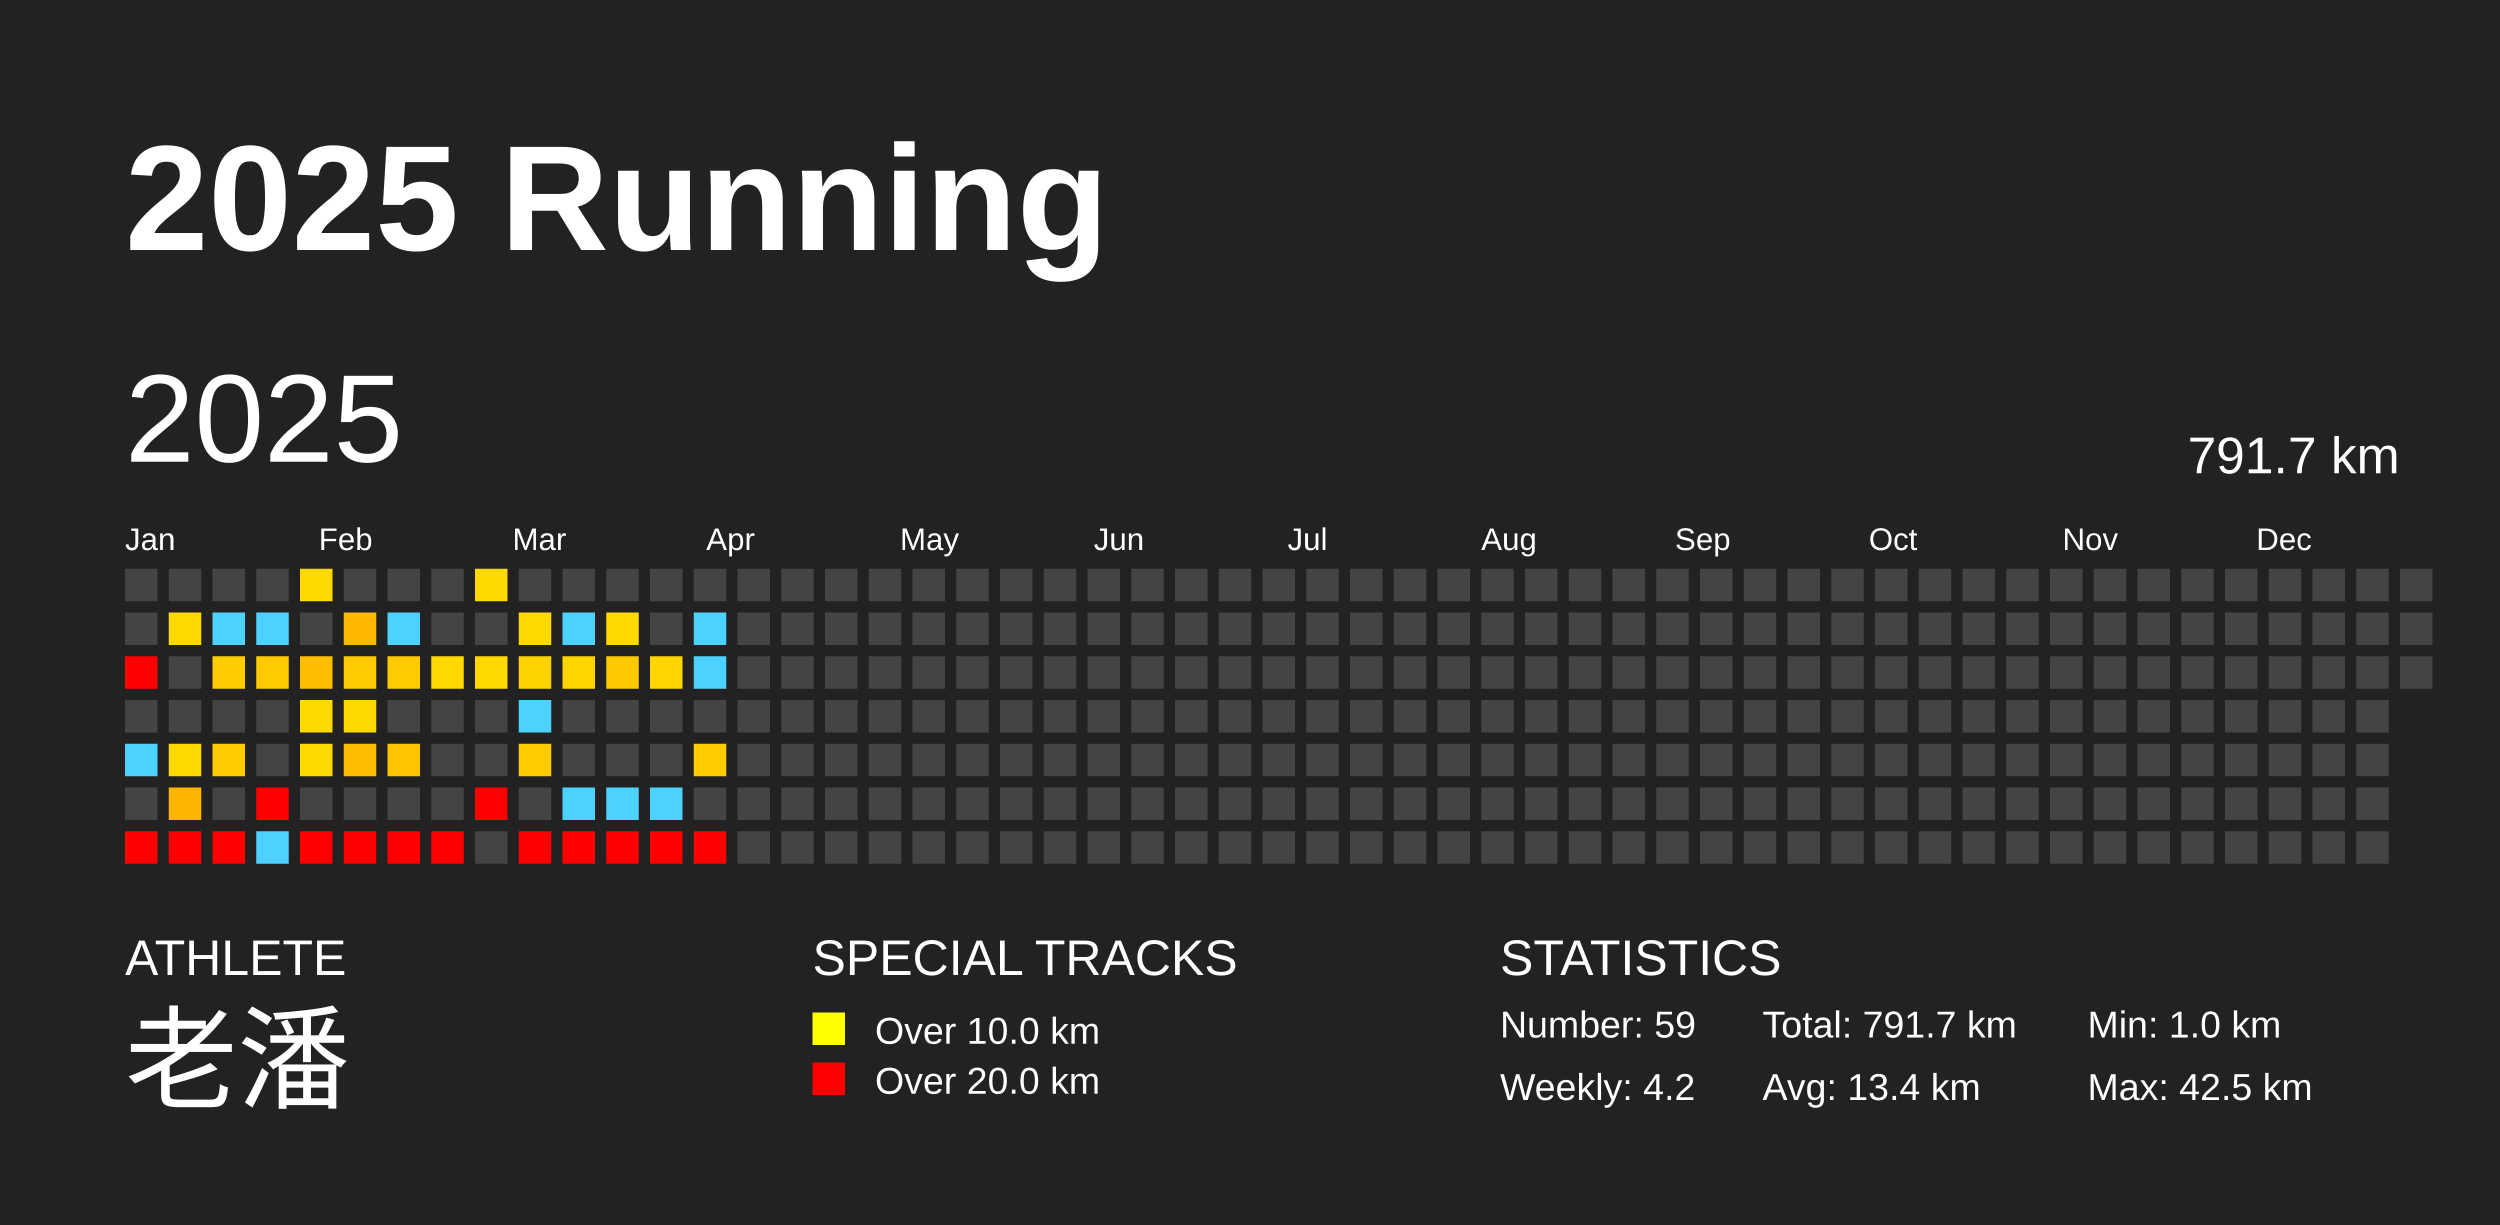
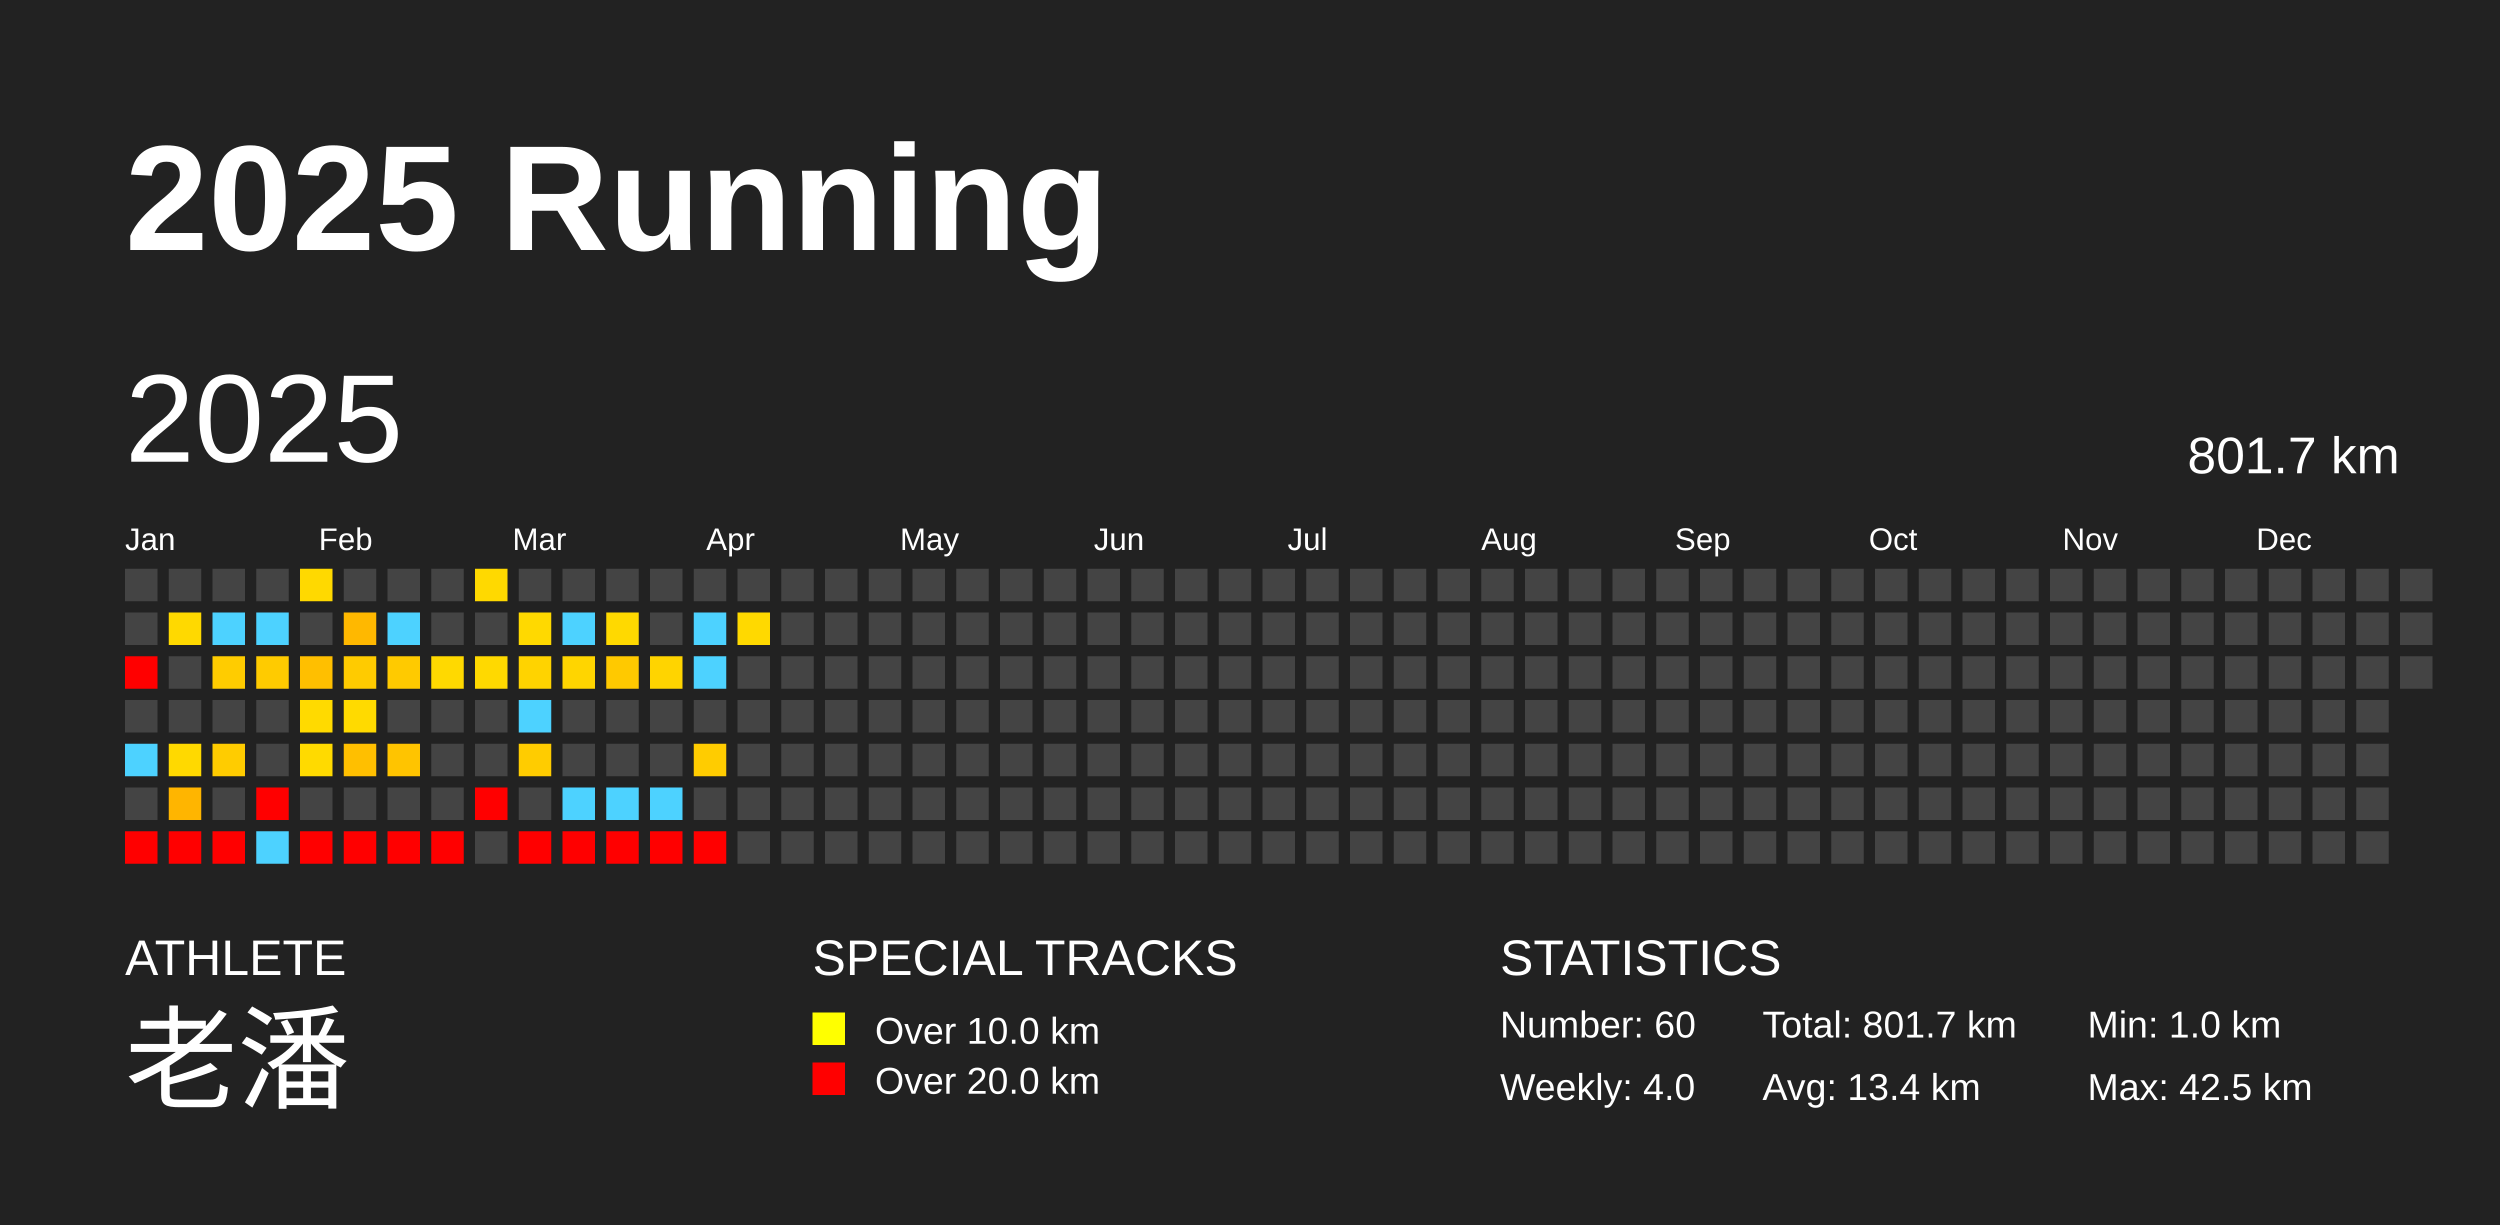
<svg xmlns="http://www.w3.org/2000/svg" baseProfile="full" height="98mm" version="1.1" viewBox="0,0,200,98" width="200mm">
  <defs />
  <rect fill="#222222" height="98" width="200" x="0" y="0" />
  <text fill="#FFFFFF" style="font-size:12px; font-family:Arial; font-weight:bold;" x="10" y="20">2025 Running</text>
  <text fill="#FFFFFF" style="font-size:4px; font-family:Arial" x="10" y="78">ATHLETE</text>
  <text fill="#FFFFFF" style="font-size:9px; font-family:Arial" x="10" y="88">老潘</text>
  <text fill="#FFFFFF" style="font-size:4px; font-family:Arial" x="65" y="78">SPECIAL TRACKS</text>
  <rect fill="yellow" height="2.6" width="2.6" x="65" y="81" />
  <text fill="#FFFFFF" style="font-size:3px; font-family:Arial" x="70" y="83.5">Over 10.0 km</text>
  <rect fill="red" height="2.6" width="2.6" x="65" y="85" />
  <text fill="#FFFFFF" style="font-size:3px; font-family:Arial" x="70" y="87.5">Over 20.0 km</text>
  <text fill="#FFFFFF" style="font-size:4px; font-family:Arial" x="120" y="78">STATISTICS</text>
-   <text fill="#FFFFFF" style="font-size:3px; font-family:Arial" x="120" y="83">Number: 59</text>
-   <text fill="#FFFFFF" style="font-size:3px; font-family:Arial" x="120" y="88">Weekly: 4.2</text>
-   <text fill="#FFFFFF" style="font-size:3px; font-family:Arial" x="141" y="83">Total: 791.7 km</text>
+   <text fill="#FFFFFF" style="font-size:3px; font-family:Arial" x="120" y="83">Number: 60</text>
+   <text fill="#FFFFFF" style="font-size:3px; font-family:Arial" x="120" y="88">Weekly: 4.0</text>
+   <text fill="#FFFFFF" style="font-size:3px; font-family:Arial" x="141" y="83">Total: 801.7 km</text>
  <text fill="#FFFFFF" style="font-size:3px; font-family:Arial" x="141" y="88">Avg: 13.4 km</text>
  <text fill="#FFFFFF" style="font-size:3px; font-family:Arial" x="167" y="83">Min: 1.0 km</text>
  <text fill="#FFFFFF" style="font-size:3px; font-family:Arial" x="167" y="88">Max: 42.5 km</text>
  <text dominant-baseline="hanging" fill="#FFFFFF" style="font-size:10.0px; font-family:Arial;" x="10" y="30">2025</text>
-   <text dominant-baseline="hanging" fill="#FFFFFF" style="font-size:4.125px; font-family:Arial;" x="175" y="35">791.7 km</text>
+   <text dominant-baseline="hanging" fill="#FFFFFF" style="font-size:4.125px; font-family:Arial;" x="175" y="35">801.7 km</text>
  <text fill="#FFFFFF" style="font-size:2.5px; font-family:Arial" x="10.0" y="44">Jan</text>
  <text fill="#FFFFFF" style="font-size:2.5px; font-family:Arial" x="25.5" y="44">Feb</text>
  <text fill="#FFFFFF" style="font-size:2.5px; font-family:Arial" x="41.0" y="44">Mar</text>
  <text fill="#FFFFFF" style="font-size:2.5px; font-family:Arial" x="56.5" y="44">Apr</text>
  <text fill="#FFFFFF" style="font-size:2.5px; font-family:Arial" x="72.0" y="44">May</text>
  <text fill="#FFFFFF" style="font-size:2.5px; font-family:Arial" x="87.5" y="44">Jun</text>
  <text fill="#FFFFFF" style="font-size:2.5px; font-family:Arial" x="103.0" y="44">Jul</text>
  <text fill="#FFFFFF" style="font-size:2.5px; font-family:Arial" x="118.5" y="44">Aug</text>
  <text fill="#FFFFFF" style="font-size:2.5px; font-family:Arial" x="134.0" y="44">Sep</text>
  <text fill="#FFFFFF" style="font-size:2.5px; font-family:Arial" x="149.5" y="44">Oct</text>
  <text fill="#FFFFFF" style="font-size:2.5px; font-family:Arial" x="165.0" y="44">Nov</text>
  <text fill="#FFFFFF" style="font-size:2.5px; font-family:Arial" x="180.5" y="44">Dec</text>
  <rect fill="#444444" height="2.6" width="2.6" x="10.0" y="45.5" />
  <rect fill="#444444" height="2.6" width="2.6" x="10.0" y="49.0" />
  <rect fill="red" height="2.6" width="2.6" x="10.0" y="52.5" />
  <rect fill="#444444" height="2.6" width="2.6" x="10.0" y="56.0" />
  <rect fill="#4dd2ff" height="2.6" width="2.6" x="10.0" y="59.5" />
  <rect fill="#444444" height="2.6" width="2.6" x="10.0" y="63.0" />
  <rect fill="red" height="2.6" width="2.6" x="10.0" y="66.5" />
  <rect fill="#444444" height="2.6" width="2.6" x="13.5" y="45.5" />
  <rect fill="#ffd900" height="2.6" width="2.6" x="13.5" y="49.0" />
  <rect fill="#444444" height="2.6" width="2.6" x="13.5" y="52.5" />
  <rect fill="#444444" height="2.6" width="2.6" x="13.5" y="56.0" />
  <rect fill="#ffd900" height="2.6" width="2.6" x="13.5" y="59.5" />
  <rect fill="#ffb500" height="2.6" width="2.6" x="13.5" y="63.0" />
  <rect fill="red" height="2.6" width="2.6" x="13.5" y="66.5" />
  <rect fill="#444444" height="2.6" width="2.6" x="17.0" y="45.5" />
  <rect fill="#4dd2ff" height="2.6" width="2.6" x="17.0" y="49.0" />
  <rect fill="#ffcc00" height="2.6" width="2.6" x="17.0" y="52.5" />
  <rect fill="#444444" height="2.6" width="2.6" x="17.0" y="56.0" />
  <rect fill="#ffcc00" height="2.6" width="2.6" x="17.0" y="59.5" />
  <rect fill="#444444" height="2.6" width="2.6" x="17.0" y="63.0" />
  <rect fill="red" height="2.6" width="2.6" x="17.0" y="66.5" />
  <rect fill="#444444" height="2.6" width="2.6" x="20.5" y="45.5" />
  <rect fill="#4dd2ff" height="2.6" width="2.6" x="20.5" y="49.0" />
  <rect fill="#ffcb00" height="2.6" width="2.6" x="20.5" y="52.5" />
  <rect fill="#444444" height="2.6" width="2.6" x="20.5" y="56.0" />
  <rect fill="#444444" height="2.6" width="2.6" x="20.5" y="59.5" />
  <rect fill="red" height="2.6" width="2.6" x="20.5" y="63.0" />
  <rect fill="#4dd2ff" height="2.6" width="2.6" x="20.5" y="66.5" />
  <rect fill="#ffd900" height="2.6" width="2.6" x="24.0" y="45.5" />
  <rect fill="#444444" height="2.6" width="2.6" x="24.0" y="49.0" />
  <rect fill="#ffbf00" height="2.6" width="2.6" x="24.0" y="52.5" />
  <rect fill="#ffda00" height="2.6" width="2.6" x="24.0" y="56.0" />
  <rect fill="#ffda00" height="2.6" width="2.6" x="24.0" y="59.5" />
  <rect fill="#444444" height="2.6" width="2.6" x="24.0" y="63.0" />
  <rect fill="red" height="2.6" width="2.6" x="24.0" y="66.5" />
  <rect fill="#444444" height="2.6" width="2.6" x="27.5" y="45.5" />
  <rect fill="#ffb800" height="2.6" width="2.6" x="27.5" y="49.0" />
  <rect fill="#ffcb00" height="2.6" width="2.6" x="27.5" y="52.5" />
  <rect fill="#ffda00" height="2.6" width="2.6" x="27.5" y="56.0" />
  <rect fill="#ffbf00" height="2.6" width="2.6" x="27.5" y="59.5" />
  <rect fill="#444444" height="2.6" width="2.6" x="27.5" y="63.0" />
  <rect fill="red" height="2.6" width="2.6" x="27.5" y="66.5" />
  <rect fill="#444444" height="2.6" width="2.6" x="31.0" y="45.5" />
  <rect fill="#4dd2ff" height="2.6" width="2.6" x="31.0" y="49.0" />
  <rect fill="#ffca00" height="2.6" width="2.6" x="31.0" y="52.5" />
  <rect fill="#444444" height="2.6" width="2.6" x="31.0" y="56.0" />
  <rect fill="#ffc400" height="2.6" width="2.6" x="31.0" y="59.5" />
  <rect fill="#444444" height="2.6" width="2.6" x="31.0" y="63.0" />
  <rect fill="red" height="2.6" width="2.6" x="31.0" y="66.5" />
  <rect fill="#444444" height="2.6" width="2.6" x="34.5" y="45.5" />
  <rect fill="#444444" height="2.6" width="2.6" x="34.5" y="49.0" />
  <rect fill="#ffd900" height="2.6" width="2.6" x="34.5" y="52.5" />
  <rect fill="#444444" height="2.6" width="2.6" x="34.5" y="56.0" />
  <rect fill="#444444" height="2.6" width="2.6" x="34.5" y="59.5" />
  <rect fill="#444444" height="2.6" width="2.6" x="34.5" y="63.0" />
  <rect fill="red" height="2.6" width="2.6" x="34.5" y="66.5" />
  <rect fill="#ffd900" height="2.6" width="2.6" x="38.0" y="45.5" />
  <rect fill="#444444" height="2.6" width="2.6" x="38.0" y="49.0" />
  <rect fill="#ffd900" height="2.6" width="2.6" x="38.0" y="52.5" />
  <rect fill="#444444" height="2.6" width="2.6" x="38.0" y="56.0" />
  <rect fill="#444444" height="2.6" width="2.6" x="38.0" y="59.5" />
  <rect fill="red" height="2.6" width="2.6" x="38.0" y="63.0" />
  <rect fill="#444444" height="2.6" width="2.6" x="38.0" y="66.5" />
  <rect fill="#444444" height="2.6" width="2.6" x="41.5" y="45.5" />
  <rect fill="#ffd900" height="2.6" width="2.6" x="41.5" y="49.0" />
  <rect fill="#ffd300" height="2.6" width="2.6" x="41.5" y="52.5" />
  <rect fill="#4dd2ff" height="2.6" width="2.6" x="41.5" y="56.0" />
  <rect fill="#ffcc00" height="2.6" width="2.6" x="41.5" y="59.5" />
  <rect fill="#444444" height="2.6" width="2.6" x="41.5" y="63.0" />
  <rect fill="red" height="2.6" width="2.6" x="41.5" y="66.5" />
  <rect fill="#444444" height="2.6" width="2.6" x="45.0" y="45.5" />
  <rect fill="#4dd2ff" height="2.6" width="2.6" x="45.0" y="49.0" />
  <rect fill="#ffd500" height="2.6" width="2.6" x="45.0" y="52.5" />
  <rect fill="#444444" height="2.6" width="2.6" x="45.0" y="56.0" />
  <rect fill="#444444" height="2.6" width="2.6" x="45.0" y="59.5" />
  <rect fill="#4dd2ff" height="2.6" width="2.6" x="45.0" y="63.0" />
  <rect fill="red" height="2.6" width="2.6" x="45.0" y="66.5" />
  <rect fill="#444444" height="2.6" width="2.6" x="48.5" y="45.5" />
  <rect fill="#ffd900" height="2.6" width="2.6" x="48.5" y="49.0" />
  <rect fill="#ffc900" height="2.6" width="2.6" x="48.5" y="52.5" />
  <rect fill="#444444" height="2.6" width="2.6" x="48.5" y="56.0" />
  <rect fill="#444444" height="2.6" width="2.6" x="48.5" y="59.5" />
  <rect fill="#4dd2ff" height="2.6" width="2.6" x="48.5" y="63.0" />
  <rect fill="red" height="2.6" width="2.6" x="48.5" y="66.5" />
  <rect fill="#444444" height="2.6" width="2.6" x="52.0" y="45.5" />
  <rect fill="#444444" height="2.6" width="2.6" x="52.0" y="49.0" />
  <rect fill="#ffd400" height="2.6" width="2.6" x="52.0" y="52.5" />
  <rect fill="#444444" height="2.6" width="2.6" x="52.0" y="56.0" />
  <rect fill="#444444" height="2.6" width="2.6" x="52.0" y="59.5" />
  <rect fill="#4dd2ff" height="2.6" width="2.6" x="52.0" y="63.0" />
  <rect fill="red" height="2.6" width="2.6" x="52.0" y="66.5" />
  <rect fill="#444444" height="2.6" width="2.6" x="55.5" y="45.5" />
  <rect fill="#4dd2ff" height="2.6" width="2.6" x="55.5" y="49.0" />
  <rect fill="#4dd2ff" height="2.6" width="2.6" x="55.5" y="52.5" />
  <rect fill="#444444" height="2.6" width="2.6" x="55.5" y="56.0" />
  <rect fill="#ffcc00" height="2.6" width="2.6" x="55.5" y="59.5" />
  <rect fill="#444444" height="2.6" width="2.6" x="55.5" y="63.0" />
  <rect fill="red" height="2.6" width="2.6" x="55.5" y="66.5" />
  <rect fill="#444444" height="2.6" width="2.6" x="59.0" y="45.5" />
-   <rect fill="#444444" height="2.6" width="2.6" x="59.0" y="49.0" />
+   <rect fill="#ffd900" height="2.6" width="2.6" x="59.0" y="49.0" />
  <rect fill="#444444" height="2.6" width="2.6" x="59.0" y="52.5" />
  <rect fill="#444444" height="2.6" width="2.6" x="59.0" y="56.0" />
  <rect fill="#444444" height="2.6" width="2.6" x="59.0" y="59.5" />
  <rect fill="#444444" height="2.6" width="2.6" x="59.0" y="63.0" />
  <rect fill="#444444" height="2.6" width="2.6" x="59.0" y="66.5" />
  <rect fill="#444444" height="2.6" width="2.6" x="62.5" y="45.5" />
  <rect fill="#444444" height="2.6" width="2.6" x="62.5" y="49.0" />
  <rect fill="#444444" height="2.6" width="2.6" x="62.5" y="52.5" />
  <rect fill="#444444" height="2.6" width="2.6" x="62.5" y="56.0" />
  <rect fill="#444444" height="2.6" width="2.6" x="62.5" y="59.5" />
  <rect fill="#444444" height="2.6" width="2.6" x="62.5" y="63.0" />
  <rect fill="#444444" height="2.6" width="2.6" x="62.5" y="66.5" />
  <rect fill="#444444" height="2.6" width="2.6" x="66.0" y="45.5" />
  <rect fill="#444444" height="2.6" width="2.6" x="66.0" y="49.0" />
  <rect fill="#444444" height="2.6" width="2.6" x="66.0" y="52.5" />
  <rect fill="#444444" height="2.6" width="2.6" x="66.0" y="56.0" />
  <rect fill="#444444" height="2.6" width="2.6" x="66.0" y="59.5" />
  <rect fill="#444444" height="2.6" width="2.6" x="66.0" y="63.0" />
  <rect fill="#444444" height="2.6" width="2.6" x="66.0" y="66.5" />
  <rect fill="#444444" height="2.6" width="2.6" x="69.5" y="45.5" />
  <rect fill="#444444" height="2.6" width="2.6" x="69.5" y="49.0" />
  <rect fill="#444444" height="2.6" width="2.6" x="69.5" y="52.5" />
  <rect fill="#444444" height="2.6" width="2.6" x="69.5" y="56.0" />
  <rect fill="#444444" height="2.6" width="2.6" x="69.5" y="59.5" />
  <rect fill="#444444" height="2.6" width="2.6" x="69.5" y="63.0" />
  <rect fill="#444444" height="2.6" width="2.6" x="69.5" y="66.5" />
  <rect fill="#444444" height="2.6" width="2.6" x="73.0" y="45.5" />
  <rect fill="#444444" height="2.6" width="2.6" x="73.0" y="49.0" />
  <rect fill="#444444" height="2.6" width="2.6" x="73.0" y="52.5" />
  <rect fill="#444444" height="2.6" width="2.6" x="73.0" y="56.0" />
  <rect fill="#444444" height="2.6" width="2.6" x="73.0" y="59.5" />
  <rect fill="#444444" height="2.6" width="2.6" x="73.0" y="63.0" />
  <rect fill="#444444" height="2.6" width="2.6" x="73.0" y="66.5" />
  <rect fill="#444444" height="2.6" width="2.6" x="76.5" y="45.5" />
  <rect fill="#444444" height="2.6" width="2.6" x="76.5" y="49.0" />
  <rect fill="#444444" height="2.6" width="2.6" x="76.5" y="52.5" />
  <rect fill="#444444" height="2.6" width="2.6" x="76.5" y="56.0" />
  <rect fill="#444444" height="2.6" width="2.6" x="76.5" y="59.5" />
  <rect fill="#444444" height="2.6" width="2.6" x="76.5" y="63.0" />
  <rect fill="#444444" height="2.6" width="2.6" x="76.5" y="66.5" />
  <rect fill="#444444" height="2.6" width="2.6" x="80.0" y="45.5" />
  <rect fill="#444444" height="2.6" width="2.6" x="80.0" y="49.0" />
  <rect fill="#444444" height="2.6" width="2.6" x="80.0" y="52.5" />
  <rect fill="#444444" height="2.6" width="2.6" x="80.0" y="56.0" />
  <rect fill="#444444" height="2.6" width="2.6" x="80.0" y="59.5" />
  <rect fill="#444444" height="2.6" width="2.6" x="80.0" y="63.0" />
  <rect fill="#444444" height="2.6" width="2.6" x="80.0" y="66.5" />
  <rect fill="#444444" height="2.6" width="2.6" x="83.5" y="45.5" />
  <rect fill="#444444" height="2.6" width="2.6" x="83.5" y="49.0" />
  <rect fill="#444444" height="2.6" width="2.6" x="83.5" y="52.5" />
  <rect fill="#444444" height="2.6" width="2.6" x="83.5" y="56.0" />
  <rect fill="#444444" height="2.6" width="2.6" x="83.5" y="59.5" />
  <rect fill="#444444" height="2.6" width="2.6" x="83.5" y="63.0" />
  <rect fill="#444444" height="2.6" width="2.6" x="83.5" y="66.5" />
  <rect fill="#444444" height="2.6" width="2.6" x="87.0" y="45.5" />
  <rect fill="#444444" height="2.6" width="2.6" x="87.0" y="49.0" />
  <rect fill="#444444" height="2.6" width="2.6" x="87.0" y="52.5" />
  <rect fill="#444444" height="2.6" width="2.6" x="87.0" y="56.0" />
  <rect fill="#444444" height="2.6" width="2.6" x="87.0" y="59.5" />
  <rect fill="#444444" height="2.6" width="2.6" x="87.0" y="63.0" />
  <rect fill="#444444" height="2.6" width="2.6" x="87.0" y="66.5" />
  <rect fill="#444444" height="2.6" width="2.6" x="90.5" y="45.5" />
  <rect fill="#444444" height="2.6" width="2.6" x="90.5" y="49.0" />
  <rect fill="#444444" height="2.6" width="2.6" x="90.5" y="52.5" />
  <rect fill="#444444" height="2.6" width="2.6" x="90.5" y="56.0" />
  <rect fill="#444444" height="2.6" width="2.6" x="90.5" y="59.5" />
  <rect fill="#444444" height="2.6" width="2.6" x="90.5" y="63.0" />
  <rect fill="#444444" height="2.6" width="2.6" x="90.5" y="66.5" />
  <rect fill="#444444" height="2.6" width="2.6" x="94.0" y="45.5" />
  <rect fill="#444444" height="2.6" width="2.6" x="94.0" y="49.0" />
  <rect fill="#444444" height="2.6" width="2.6" x="94.0" y="52.5" />
  <rect fill="#444444" height="2.6" width="2.6" x="94.0" y="56.0" />
  <rect fill="#444444" height="2.6" width="2.6" x="94.0" y="59.5" />
  <rect fill="#444444" height="2.6" width="2.6" x="94.0" y="63.0" />
  <rect fill="#444444" height="2.6" width="2.6" x="94.0" y="66.5" />
  <rect fill="#444444" height="2.6" width="2.6" x="97.5" y="45.5" />
  <rect fill="#444444" height="2.6" width="2.6" x="97.5" y="49.0" />
  <rect fill="#444444" height="2.6" width="2.6" x="97.5" y="52.5" />
  <rect fill="#444444" height="2.6" width="2.6" x="97.5" y="56.0" />
  <rect fill="#444444" height="2.6" width="2.6" x="97.5" y="59.5" />
  <rect fill="#444444" height="2.6" width="2.6" x="97.5" y="63.0" />
  <rect fill="#444444" height="2.6" width="2.6" x="97.5" y="66.5" />
  <rect fill="#444444" height="2.6" width="2.6" x="101.0" y="45.5" />
  <rect fill="#444444" height="2.6" width="2.6" x="101.0" y="49.0" />
  <rect fill="#444444" height="2.6" width="2.6" x="101.0" y="52.5" />
  <rect fill="#444444" height="2.6" width="2.6" x="101.0" y="56.0" />
  <rect fill="#444444" height="2.6" width="2.6" x="101.0" y="59.5" />
  <rect fill="#444444" height="2.6" width="2.6" x="101.0" y="63.0" />
  <rect fill="#444444" height="2.6" width="2.6" x="101.0" y="66.5" />
  <rect fill="#444444" height="2.6" width="2.6" x="104.5" y="45.5" />
  <rect fill="#444444" height="2.6" width="2.6" x="104.5" y="49.0" />
  <rect fill="#444444" height="2.6" width="2.6" x="104.5" y="52.5" />
  <rect fill="#444444" height="2.6" width="2.6" x="104.5" y="56.0" />
  <rect fill="#444444" height="2.6" width="2.6" x="104.5" y="59.5" />
  <rect fill="#444444" height="2.6" width="2.6" x="104.5" y="63.0" />
  <rect fill="#444444" height="2.6" width="2.6" x="104.5" y="66.5" />
  <rect fill="#444444" height="2.6" width="2.6" x="108.0" y="45.5" />
  <rect fill="#444444" height="2.6" width="2.6" x="108.0" y="49.0" />
  <rect fill="#444444" height="2.6" width="2.6" x="108.0" y="52.5" />
  <rect fill="#444444" height="2.6" width="2.6" x="108.0" y="56.0" />
  <rect fill="#444444" height="2.6" width="2.6" x="108.0" y="59.5" />
  <rect fill="#444444" height="2.6" width="2.6" x="108.0" y="63.0" />
  <rect fill="#444444" height="2.6" width="2.6" x="108.0" y="66.5" />
  <rect fill="#444444" height="2.6" width="2.6" x="111.5" y="45.5" />
  <rect fill="#444444" height="2.6" width="2.6" x="111.5" y="49.0" />
  <rect fill="#444444" height="2.6" width="2.6" x="111.5" y="52.5" />
  <rect fill="#444444" height="2.6" width="2.6" x="111.5" y="56.0" />
  <rect fill="#444444" height="2.6" width="2.6" x="111.5" y="59.5" />
  <rect fill="#444444" height="2.6" width="2.6" x="111.5" y="63.0" />
  <rect fill="#444444" height="2.6" width="2.6" x="111.5" y="66.5" />
  <rect fill="#444444" height="2.6" width="2.6" x="115.0" y="45.5" />
  <rect fill="#444444" height="2.6" width="2.6" x="115.0" y="49.0" />
  <rect fill="#444444" height="2.6" width="2.6" x="115.0" y="52.5" />
  <rect fill="#444444" height="2.6" width="2.6" x="115.0" y="56.0" />
  <rect fill="#444444" height="2.6" width="2.6" x="115.0" y="59.5" />
  <rect fill="#444444" height="2.6" width="2.6" x="115.0" y="63.0" />
  <rect fill="#444444" height="2.6" width="2.6" x="115.0" y="66.5" />
  <rect fill="#444444" height="2.6" width="2.6" x="118.5" y="45.5" />
  <rect fill="#444444" height="2.6" width="2.6" x="118.5" y="49.0" />
  <rect fill="#444444" height="2.6" width="2.6" x="118.5" y="52.5" />
  <rect fill="#444444" height="2.6" width="2.6" x="118.5" y="56.0" />
  <rect fill="#444444" height="2.6" width="2.6" x="118.5" y="59.5" />
  <rect fill="#444444" height="2.6" width="2.6" x="118.5" y="63.0" />
  <rect fill="#444444" height="2.6" width="2.6" x="118.5" y="66.5" />
  <rect fill="#444444" height="2.6" width="2.6" x="122.0" y="45.5" />
  <rect fill="#444444" height="2.6" width="2.6" x="122.0" y="49.0" />
  <rect fill="#444444" height="2.6" width="2.6" x="122.0" y="52.5" />
  <rect fill="#444444" height="2.6" width="2.6" x="122.0" y="56.0" />
  <rect fill="#444444" height="2.6" width="2.6" x="122.0" y="59.5" />
  <rect fill="#444444" height="2.6" width="2.6" x="122.0" y="63.0" />
  <rect fill="#444444" height="2.6" width="2.6" x="122.0" y="66.5" />
  <rect fill="#444444" height="2.6" width="2.6" x="125.5" y="45.5" />
  <rect fill="#444444" height="2.6" width="2.6" x="125.5" y="49.0" />
  <rect fill="#444444" height="2.6" width="2.6" x="125.5" y="52.5" />
  <rect fill="#444444" height="2.6" width="2.6" x="125.5" y="56.0" />
  <rect fill="#444444" height="2.6" width="2.6" x="125.5" y="59.5" />
  <rect fill="#444444" height="2.6" width="2.6" x="125.5" y="63.0" />
  <rect fill="#444444" height="2.6" width="2.6" x="125.5" y="66.5" />
  <rect fill="#444444" height="2.6" width="2.6" x="129.0" y="45.5" />
  <rect fill="#444444" height="2.6" width="2.6" x="129.0" y="49.0" />
  <rect fill="#444444" height="2.6" width="2.6" x="129.0" y="52.5" />
  <rect fill="#444444" height="2.6" width="2.6" x="129.0" y="56.0" />
  <rect fill="#444444" height="2.6" width="2.6" x="129.0" y="59.5" />
  <rect fill="#444444" height="2.6" width="2.6" x="129.0" y="63.0" />
  <rect fill="#444444" height="2.6" width="2.6" x="129.0" y="66.5" />
  <rect fill="#444444" height="2.6" width="2.6" x="132.5" y="45.5" />
  <rect fill="#444444" height="2.6" width="2.6" x="132.5" y="49.0" />
  <rect fill="#444444" height="2.6" width="2.6" x="132.5" y="52.5" />
  <rect fill="#444444" height="2.6" width="2.6" x="132.5" y="56.0" />
  <rect fill="#444444" height="2.6" width="2.6" x="132.5" y="59.5" />
  <rect fill="#444444" height="2.6" width="2.6" x="132.5" y="63.0" />
  <rect fill="#444444" height="2.6" width="2.6" x="132.5" y="66.5" />
  <rect fill="#444444" height="2.6" width="2.6" x="136.0" y="45.5" />
  <rect fill="#444444" height="2.6" width="2.6" x="136.0" y="49.0" />
  <rect fill="#444444" height="2.6" width="2.6" x="136.0" y="52.5" />
  <rect fill="#444444" height="2.6" width="2.6" x="136.0" y="56.0" />
  <rect fill="#444444" height="2.6" width="2.6" x="136.0" y="59.5" />
  <rect fill="#444444" height="2.6" width="2.6" x="136.0" y="63.0" />
  <rect fill="#444444" height="2.6" width="2.6" x="136.0" y="66.5" />
  <rect fill="#444444" height="2.6" width="2.6" x="139.5" y="45.5" />
  <rect fill="#444444" height="2.6" width="2.6" x="139.5" y="49.0" />
  <rect fill="#444444" height="2.6" width="2.6" x="139.5" y="52.5" />
  <rect fill="#444444" height="2.6" width="2.6" x="139.5" y="56.0" />
  <rect fill="#444444" height="2.6" width="2.6" x="139.5" y="59.5" />
  <rect fill="#444444" height="2.6" width="2.6" x="139.5" y="63.0" />
  <rect fill="#444444" height="2.6" width="2.6" x="139.5" y="66.5" />
  <rect fill="#444444" height="2.6" width="2.6" x="143.0" y="45.5" />
  <rect fill="#444444" height="2.6" width="2.6" x="143.0" y="49.0" />
  <rect fill="#444444" height="2.6" width="2.6" x="143.0" y="52.5" />
  <rect fill="#444444" height="2.6" width="2.6" x="143.0" y="56.0" />
  <rect fill="#444444" height="2.6" width="2.6" x="143.0" y="59.5" />
  <rect fill="#444444" height="2.6" width="2.6" x="143.0" y="63.0" />
  <rect fill="#444444" height="2.6" width="2.6" x="143.0" y="66.5" />
  <rect fill="#444444" height="2.6" width="2.6" x="146.5" y="45.5" />
  <rect fill="#444444" height="2.6" width="2.6" x="146.5" y="49.0" />
  <rect fill="#444444" height="2.6" width="2.6" x="146.5" y="52.5" />
  <rect fill="#444444" height="2.6" width="2.6" x="146.5" y="56.0" />
  <rect fill="#444444" height="2.6" width="2.6" x="146.5" y="59.5" />
  <rect fill="#444444" height="2.6" width="2.6" x="146.5" y="63.0" />
  <rect fill="#444444" height="2.6" width="2.6" x="146.5" y="66.5" />
  <rect fill="#444444" height="2.6" width="2.6" x="150.0" y="45.5" />
  <rect fill="#444444" height="2.6" width="2.6" x="150.0" y="49.0" />
  <rect fill="#444444" height="2.6" width="2.6" x="150.0" y="52.5" />
  <rect fill="#444444" height="2.6" width="2.6" x="150.0" y="56.0" />
  <rect fill="#444444" height="2.6" width="2.6" x="150.0" y="59.5" />
  <rect fill="#444444" height="2.6" width="2.6" x="150.0" y="63.0" />
  <rect fill="#444444" height="2.6" width="2.6" x="150.0" y="66.5" />
  <rect fill="#444444" height="2.6" width="2.6" x="153.5" y="45.5" />
  <rect fill="#444444" height="2.6" width="2.6" x="153.5" y="49.0" />
  <rect fill="#444444" height="2.6" width="2.6" x="153.5" y="52.5" />
  <rect fill="#444444" height="2.6" width="2.6" x="153.5" y="56.0" />
  <rect fill="#444444" height="2.6" width="2.6" x="153.5" y="59.5" />
  <rect fill="#444444" height="2.6" width="2.6" x="153.5" y="63.0" />
  <rect fill="#444444" height="2.6" width="2.6" x="153.5" y="66.5" />
  <rect fill="#444444" height="2.6" width="2.6" x="157.0" y="45.5" />
  <rect fill="#444444" height="2.6" width="2.6" x="157.0" y="49.0" />
  <rect fill="#444444" height="2.6" width="2.6" x="157.0" y="52.5" />
  <rect fill="#444444" height="2.6" width="2.6" x="157.0" y="56.0" />
  <rect fill="#444444" height="2.6" width="2.6" x="157.0" y="59.5" />
  <rect fill="#444444" height="2.6" width="2.6" x="157.0" y="63.0" />
  <rect fill="#444444" height="2.6" width="2.6" x="157.0" y="66.5" />
  <rect fill="#444444" height="2.6" width="2.6" x="160.5" y="45.5" />
  <rect fill="#444444" height="2.6" width="2.6" x="160.5" y="49.0" />
  <rect fill="#444444" height="2.6" width="2.6" x="160.5" y="52.5" />
  <rect fill="#444444" height="2.6" width="2.6" x="160.5" y="56.0" />
  <rect fill="#444444" height="2.6" width="2.6" x="160.5" y="59.5" />
  <rect fill="#444444" height="2.6" width="2.6" x="160.5" y="63.0" />
  <rect fill="#444444" height="2.6" width="2.6" x="160.5" y="66.5" />
  <rect fill="#444444" height="2.6" width="2.6" x="164.0" y="45.5" />
  <rect fill="#444444" height="2.6" width="2.6" x="164.0" y="49.0" />
  <rect fill="#444444" height="2.6" width="2.6" x="164.0" y="52.5" />
  <rect fill="#444444" height="2.6" width="2.6" x="164.0" y="56.0" />
  <rect fill="#444444" height="2.6" width="2.6" x="164.0" y="59.5" />
  <rect fill="#444444" height="2.6" width="2.6" x="164.0" y="63.0" />
  <rect fill="#444444" height="2.6" width="2.6" x="164.0" y="66.5" />
  <rect fill="#444444" height="2.6" width="2.6" x="167.5" y="45.5" />
  <rect fill="#444444" height="2.6" width="2.6" x="167.5" y="49.0" />
  <rect fill="#444444" height="2.6" width="2.6" x="167.5" y="52.5" />
  <rect fill="#444444" height="2.6" width="2.6" x="167.5" y="56.0" />
  <rect fill="#444444" height="2.6" width="2.6" x="167.5" y="59.5" />
  <rect fill="#444444" height="2.6" width="2.6" x="167.5" y="63.0" />
  <rect fill="#444444" height="2.6" width="2.6" x="167.5" y="66.5" />
  <rect fill="#444444" height="2.6" width="2.6" x="171.0" y="45.5" />
  <rect fill="#444444" height="2.6" width="2.6" x="171.0" y="49.0" />
  <rect fill="#444444" height="2.6" width="2.6" x="171.0" y="52.5" />
  <rect fill="#444444" height="2.6" width="2.6" x="171.0" y="56.0" />
  <rect fill="#444444" height="2.6" width="2.6" x="171.0" y="59.5" />
  <rect fill="#444444" height="2.6" width="2.6" x="171.0" y="63.0" />
  <rect fill="#444444" height="2.6" width="2.6" x="171.0" y="66.5" />
  <rect fill="#444444" height="2.6" width="2.6" x="174.5" y="45.5" />
  <rect fill="#444444" height="2.6" width="2.6" x="174.5" y="49.0" />
  <rect fill="#444444" height="2.6" width="2.6" x="174.5" y="52.5" />
  <rect fill="#444444" height="2.6" width="2.6" x="174.5" y="56.0" />
  <rect fill="#444444" height="2.6" width="2.6" x="174.5" y="59.5" />
  <rect fill="#444444" height="2.6" width="2.6" x="174.5" y="63.0" />
  <rect fill="#444444" height="2.6" width="2.6" x="174.5" y="66.5" />
  <rect fill="#444444" height="2.6" width="2.6" x="178.0" y="45.5" />
  <rect fill="#444444" height="2.6" width="2.6" x="178.0" y="49.0" />
  <rect fill="#444444" height="2.6" width="2.6" x="178.0" y="52.5" />
  <rect fill="#444444" height="2.6" width="2.6" x="178.0" y="56.0" />
  <rect fill="#444444" height="2.6" width="2.6" x="178.0" y="59.5" />
  <rect fill="#444444" height="2.6" width="2.6" x="178.0" y="63.0" />
  <rect fill="#444444" height="2.6" width="2.6" x="178.0" y="66.5" />
  <rect fill="#444444" height="2.6" width="2.6" x="181.5" y="45.5" />
  <rect fill="#444444" height="2.6" width="2.6" x="181.5" y="49.0" />
  <rect fill="#444444" height="2.6" width="2.6" x="181.5" y="52.5" />
  <rect fill="#444444" height="2.6" width="2.6" x="181.5" y="56.0" />
  <rect fill="#444444" height="2.6" width="2.6" x="181.5" y="59.5" />
  <rect fill="#444444" height="2.6" width="2.6" x="181.5" y="63.0" />
  <rect fill="#444444" height="2.6" width="2.6" x="181.5" y="66.5" />
  <rect fill="#444444" height="2.6" width="2.6" x="185.0" y="45.5" />
  <rect fill="#444444" height="2.6" width="2.6" x="185.0" y="49.0" />
  <rect fill="#444444" height="2.6" width="2.6" x="185.0" y="52.5" />
  <rect fill="#444444" height="2.6" width="2.6" x="185.0" y="56.0" />
  <rect fill="#444444" height="2.6" width="2.6" x="185.0" y="59.5" />
  <rect fill="#444444" height="2.6" width="2.6" x="185.0" y="63.0" />
  <rect fill="#444444" height="2.6" width="2.6" x="185.0" y="66.5" />
  <rect fill="#444444" height="2.6" width="2.6" x="188.5" y="45.5" />
  <rect fill="#444444" height="2.6" width="2.6" x="188.5" y="49.0" />
  <rect fill="#444444" height="2.6" width="2.6" x="188.5" y="52.5" />
  <rect fill="#444444" height="2.6" width="2.6" x="188.5" y="56.0" />
  <rect fill="#444444" height="2.6" width="2.6" x="188.5" y="59.5" />
  <rect fill="#444444" height="2.6" width="2.6" x="188.5" y="63.0" />
  <rect fill="#444444" height="2.6" width="2.6" x="188.5" y="66.5" />
  <rect fill="#444444" height="2.6" width="2.6" x="192.0" y="45.5" />
  <rect fill="#444444" height="2.6" width="2.6" x="192.0" y="49.0" />
  <rect fill="#444444" height="2.6" width="2.6" x="192.0" y="52.5" />
</svg>
